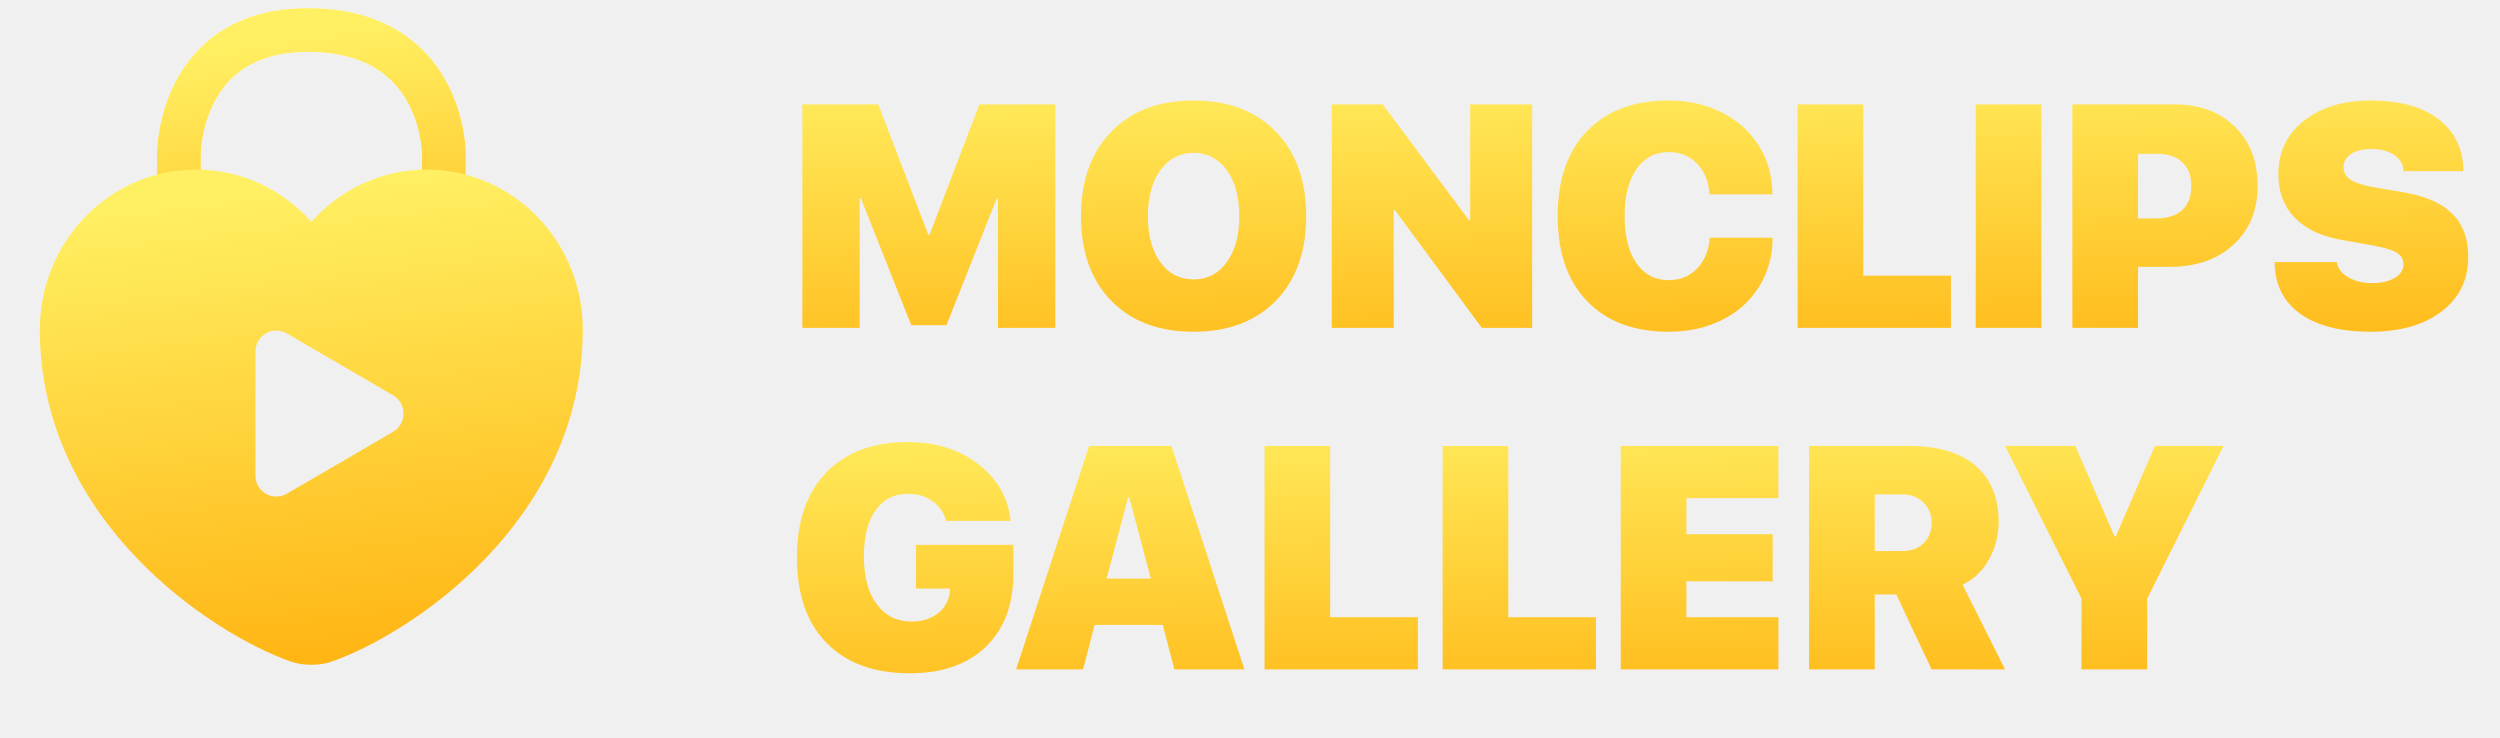
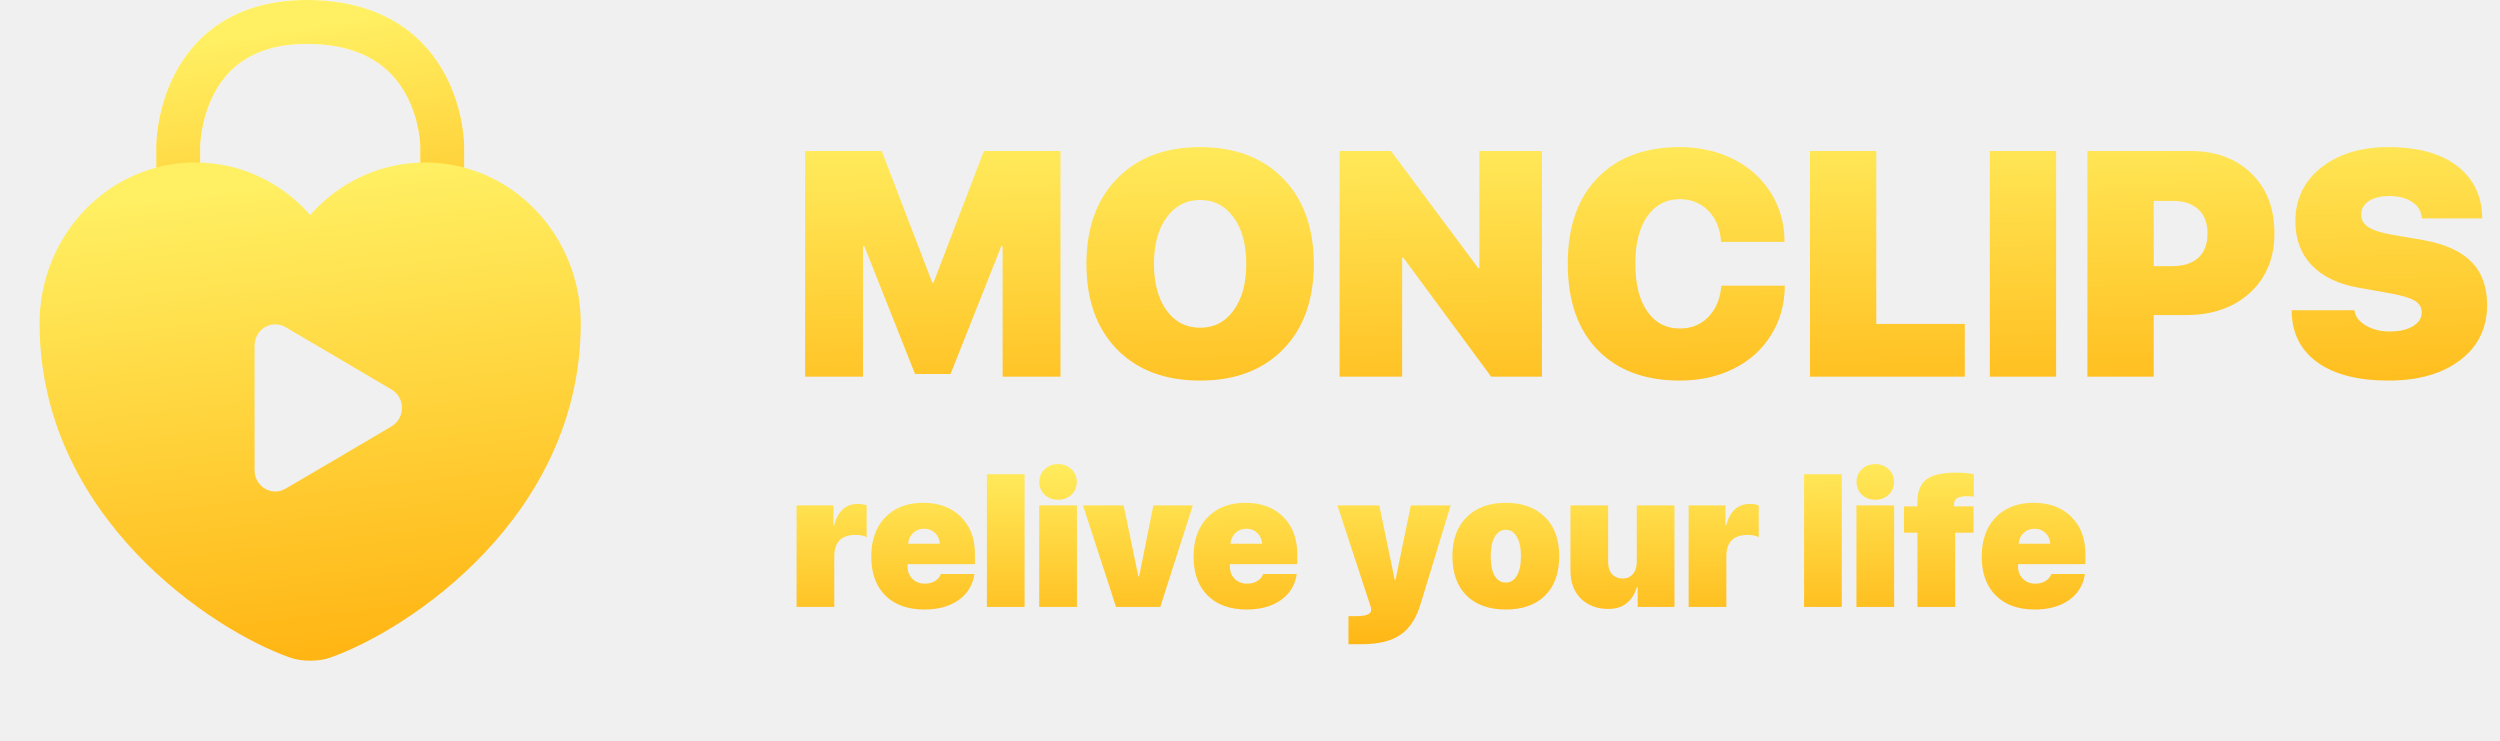
- <svg xmlns="http://www.w3.org/2000/svg" width="183" height="54" viewBox="0 0 183 54" fill="none">
-   <path d="M30.887 26.262C30.887 27.147 31.605 27.865 32.49 27.865C33.375 27.865 34.093 27.147 34.093 26.262H30.887ZM14.699 26.262V11.226H11.493V26.262H14.699ZM13.096 11.226C14.699 11.226 14.699 11.227 14.699 11.228C14.699 11.228 14.699 11.229 14.699 11.229C14.699 11.23 14.699 11.231 14.699 11.231C14.699 11.232 14.699 11.233 14.699 11.233C14.699 11.233 14.699 11.231 14.699 11.227C14.699 11.22 14.7 11.204 14.7 11.181C14.702 11.134 14.705 11.059 14.713 10.958C14.728 10.756 14.759 10.456 14.823 10.091C14.951 9.355 15.205 8.397 15.697 7.456C16.184 6.523 16.895 5.629 17.941 4.962C18.98 4.3 20.444 3.803 22.538 3.803V0.597C19.912 0.597 17.834 1.229 16.218 2.259C14.609 3.285 13.549 4.647 12.856 5.97C12.168 7.287 11.832 8.584 11.665 9.541C11.581 10.023 11.538 10.428 11.516 10.719C11.505 10.865 11.5 10.983 11.497 11.069C11.495 11.112 11.494 11.147 11.494 11.173C11.494 11.187 11.494 11.198 11.493 11.207C11.493 11.211 11.493 11.215 11.493 11.218C11.493 11.22 11.493 11.221 11.493 11.223C11.493 11.223 11.493 11.224 11.493 11.225C11.493 11.226 11.493 11.226 13.096 11.226ZM22.538 3.803C24.776 3.803 26.347 4.307 27.462 4.982C28.581 5.658 29.331 6.56 29.842 7.487C30.358 8.423 30.624 9.376 30.758 10.106C30.825 10.467 30.857 10.764 30.873 10.964C30.881 11.064 30.884 11.139 30.886 11.184C30.887 11.207 30.887 11.222 30.887 11.229C30.887 11.233 30.887 11.234 30.887 11.234C30.887 11.234 30.887 11.233 30.887 11.232C30.887 11.231 30.887 11.23 30.887 11.229C30.887 11.229 30.887 11.228 30.887 11.228C30.887 11.227 30.887 11.226 32.49 11.226C34.093 11.226 34.093 11.226 34.093 11.225C34.093 11.224 34.093 11.223 34.093 11.223C34.093 11.221 34.093 11.22 34.093 11.218C34.093 11.214 34.093 11.21 34.093 11.206C34.092 11.197 34.092 11.185 34.092 11.172C34.092 11.145 34.091 11.11 34.089 11.066C34.086 10.979 34.08 10.86 34.068 10.713C34.045 10.419 34 10.011 33.911 9.526C33.734 8.564 33.377 7.26 32.65 5.939C31.917 4.61 30.801 3.255 29.121 2.239C27.438 1.221 25.276 0.597 22.538 0.597V3.803ZM30.887 11.226V26.262H34.093V11.226H30.887Z" fill="white" />
-   <path d="M30.887 26.262C30.887 27.147 31.605 27.865 32.49 27.865C33.375 27.865 34.093 27.147 34.093 26.262H30.887ZM14.699 26.262V11.226H11.493V26.262H14.699ZM13.096 11.226C14.699 11.226 14.699 11.227 14.699 11.228C14.699 11.228 14.699 11.229 14.699 11.229C14.699 11.23 14.699 11.231 14.699 11.231C14.699 11.232 14.699 11.233 14.699 11.233C14.699 11.233 14.699 11.231 14.699 11.227C14.699 11.22 14.7 11.204 14.7 11.181C14.702 11.134 14.705 11.059 14.713 10.958C14.728 10.756 14.759 10.456 14.823 10.091C14.951 9.355 15.205 8.397 15.697 7.456C16.184 6.523 16.895 5.629 17.941 4.962C18.98 4.3 20.444 3.803 22.538 3.803V0.597C19.912 0.597 17.834 1.229 16.218 2.259C14.609 3.285 13.549 4.647 12.856 5.97C12.168 7.287 11.832 8.584 11.665 9.541C11.581 10.023 11.538 10.428 11.516 10.719C11.505 10.865 11.5 10.983 11.497 11.069C11.495 11.112 11.494 11.147 11.494 11.173C11.494 11.187 11.494 11.198 11.493 11.207C11.493 11.211 11.493 11.215 11.493 11.218C11.493 11.22 11.493 11.221 11.493 11.223C11.493 11.223 11.493 11.224 11.493 11.225C11.493 11.226 11.493 11.226 13.096 11.226ZM22.538 3.803C24.776 3.803 26.347 4.307 27.462 4.982C28.581 5.658 29.331 6.56 29.842 7.487C30.358 8.423 30.624 9.376 30.758 10.106C30.825 10.467 30.857 10.764 30.873 10.964C30.881 11.064 30.884 11.139 30.886 11.184C30.887 11.207 30.887 11.222 30.887 11.229C30.887 11.233 30.887 11.234 30.887 11.234C30.887 11.234 30.887 11.233 30.887 11.232C30.887 11.231 30.887 11.23 30.887 11.229C30.887 11.229 30.887 11.228 30.887 11.228C30.887 11.227 30.887 11.226 32.49 11.226C34.093 11.226 34.093 11.226 34.093 11.225C34.093 11.224 34.093 11.223 34.093 11.223C34.093 11.221 34.093 11.22 34.093 11.218C34.093 11.214 34.093 11.21 34.093 11.206C34.092 11.197 34.092 11.185 34.092 11.172C34.092 11.145 34.091 11.11 34.089 11.066C34.086 10.979 34.08 10.86 34.068 10.713C34.045 10.419 34 10.011 33.911 9.526C33.734 8.564 33.377 7.26 32.65 5.939C31.917 4.61 30.801 3.255 29.121 2.239C27.438 1.221 25.276 0.597 22.538 0.597V3.803ZM30.887 11.226V26.262H34.093V11.226H30.887Z" fill="url(#paint0_linear_4117_162701)" />
-   <path fill-rule="evenodd" clip-rule="evenodd" d="M3.788 24.123C3.788 37.692 16.1 45.697 21.61 47.616C22.256 47.849 23.32 47.849 23.966 47.616C29.476 45.697 41.789 37.692 41.789 24.123C41.789 18.134 37.058 13.288 31.224 13.288C27.785 13.288 24.707 14.994 22.788 17.63C20.869 14.994 17.81 13.288 14.352 13.288C8.519 13.288 3.788 18.134 3.788 24.123ZM17.827 34.805V25.742C17.827 23.876 19.826 22.721 21.421 23.649L25.316 25.912L29.21 28.185C30.806 29.113 30.806 31.434 29.21 32.362L25.316 34.635L21.421 36.898C19.826 37.826 17.827 36.661 17.827 34.805Z" fill="url(#paint1_linear_4117_162701)" />
-   <path d="M21.61 47.616L21.905 46.796L21.897 46.793L21.61 47.616ZM23.966 47.616L23.68 46.793L23.671 46.796L23.966 47.616ZM22.788 17.63L22.084 18.143C22.248 18.368 22.509 18.501 22.788 18.501C23.067 18.501 23.329 18.368 23.493 18.143L22.788 17.63ZM21.421 23.649L20.983 24.402L20.983 24.402L21.421 23.649ZM25.316 25.912L25.755 25.16L25.754 25.159L25.316 25.912ZM29.21 28.185L28.771 28.938L28.772 28.939L29.21 28.185ZM29.21 32.362L28.772 31.608L28.771 31.609L29.21 32.362ZM25.316 34.635L25.754 35.388L25.755 35.388L25.316 34.635ZM21.421 36.898L20.983 36.145L20.983 36.145L21.421 36.898ZM21.897 46.793C19.269 45.878 14.931 43.471 11.262 39.636C7.604 35.812 4.659 30.624 4.659 24.123H2.916C2.916 31.191 6.127 36.79 10.003 40.841C13.867 44.88 18.442 47.435 21.323 48.439L21.897 46.793ZM23.671 46.796C23.472 46.868 23.152 46.919 22.788 46.919C22.424 46.919 22.104 46.868 21.905 46.796L21.315 48.436C21.762 48.597 22.297 48.662 22.788 48.662C23.279 48.662 23.814 48.597 24.261 48.436L23.671 46.796ZM40.917 24.123C40.917 30.624 37.972 35.812 34.314 39.636C30.645 43.471 26.308 45.878 23.68 46.793L24.253 48.439C27.135 47.435 31.709 44.88 35.574 40.841C39.449 36.79 42.66 31.191 42.66 24.123H40.917ZM31.224 14.159C36.556 14.159 40.917 18.595 40.917 24.123H42.66C42.66 17.673 37.559 12.416 31.224 12.416V14.159ZM23.493 18.143C25.258 15.718 28.081 14.159 31.224 14.159V12.416C27.49 12.416 24.157 14.269 22.084 17.117L23.493 18.143ZM14.352 14.159C17.514 14.159 20.318 15.717 22.084 18.143L23.493 17.117C21.42 14.27 18.106 12.416 14.352 12.416V14.159ZM4.659 24.123C4.659 18.595 9.02 14.159 14.352 14.159V12.416C8.017 12.416 2.916 17.673 2.916 24.123H4.659ZM16.956 25.742V34.805H18.699V25.742H16.956ZM21.86 22.896C19.675 21.625 16.956 23.214 16.956 25.742H18.699C18.699 24.538 19.977 23.817 20.983 24.402L21.86 22.896ZM25.754 25.159L21.859 22.895L20.983 24.402L24.878 26.666L25.754 25.159ZM29.65 27.433L25.755 25.16L24.877 26.665L28.771 28.938L29.65 27.433ZM29.649 33.115C31.822 31.851 31.822 28.696 29.649 27.432L28.772 28.939C29.79 29.531 29.79 31.017 28.772 31.608L29.649 33.115ZM25.755 35.388L29.65 33.114L28.771 31.609L24.877 33.882L25.755 35.388ZM21.859 37.652L25.754 35.388L24.878 33.881L20.983 36.145L21.859 37.652ZM16.956 34.805C16.956 37.321 19.672 38.924 21.86 37.652L20.983 36.145C19.98 36.729 18.699 36.002 18.699 34.805H16.956Z" fill="url(#paint2_linear_4117_162701)" />
-   <path d="M77.247 24H73.052V14.522H72.962L69.277 23.807H66.704L63.019 14.522H62.928V24H58.734V7.641H64.289L67.951 17.186H68.041L71.692 7.641H77.247V24ZM81.351 9.636C82.832 8.117 84.839 7.357 87.371 7.357C89.903 7.357 91.91 8.117 93.391 9.636C94.872 11.155 95.613 13.219 95.613 15.826C95.613 18.433 94.872 20.497 93.391 22.016C91.91 23.528 89.903 24.283 87.371 24.283C84.832 24.283 82.821 23.528 81.34 22.016C79.866 20.497 79.129 18.433 79.129 15.826C79.129 13.219 79.87 11.155 81.351 9.636ZM89.797 12.448C89.185 11.609 88.376 11.189 87.371 11.189C86.366 11.189 85.557 11.609 84.945 12.448C84.333 13.287 84.027 14.413 84.027 15.826C84.027 17.232 84.329 18.354 84.934 19.193C85.546 20.032 86.358 20.451 87.371 20.451C88.384 20.451 89.193 20.032 89.797 19.193C90.409 18.354 90.716 17.232 90.716 15.826C90.716 14.413 90.409 13.287 89.797 12.448ZM102.019 24H97.484V7.641H101.214L107.528 16.121H107.619V7.641H112.154V24H108.469L102.109 15.384H102.019V24ZM122.142 24.283C119.617 24.283 117.633 23.543 116.19 22.061C114.746 20.572 114.024 18.49 114.024 15.815C114.024 13.139 114.746 11.061 116.19 9.579C117.633 8.098 119.617 7.357 122.142 7.357C123.57 7.357 124.859 7.644 126.008 8.219C127.164 8.793 128.075 9.606 128.74 10.656C129.405 11.707 129.738 12.897 129.738 14.227H125.135C125.082 13.298 124.779 12.55 124.228 11.983C123.676 11.416 122.981 11.133 122.142 11.133C121.152 11.133 120.366 11.548 119.784 12.38C119.209 13.211 118.922 14.352 118.922 15.803C118.922 17.277 119.209 18.43 119.784 19.261C120.358 20.093 121.148 20.508 122.153 20.508C122.984 20.508 123.672 20.229 124.216 19.669C124.768 19.102 125.082 18.347 125.157 17.402H129.76C129.753 18.74 129.42 19.934 128.763 20.984C128.113 22.035 127.209 22.847 126.053 23.422C124.904 23.996 123.6 24.283 122.142 24.283ZM142.809 20.179V24H131.585V7.641H136.392V20.179H142.809ZM149.43 24H144.623V7.641H149.43V24ZM151.697 7.641H159.168C160.997 7.641 162.468 8.181 163.579 9.262C164.697 10.343 165.256 11.79 165.256 13.604C165.256 15.395 164.667 16.831 163.488 17.912C162.309 18.993 160.759 19.533 158.84 19.533H156.504V24H151.697V7.641ZM156.504 11.257V15.985H157.853C158.662 15.985 159.289 15.784 159.735 15.384C160.181 14.976 160.404 14.386 160.404 13.615C160.404 12.852 160.181 12.27 159.735 11.869C159.297 11.461 158.681 11.257 157.887 11.257H156.504ZM166.503 19.182H171.05C171.118 19.635 171.397 20.006 171.889 20.293C172.38 20.58 172.954 20.724 173.612 20.724C174.322 20.724 174.885 20.595 175.301 20.338C175.724 20.081 175.936 19.752 175.936 19.352C175.936 18.974 175.766 18.687 175.426 18.49C175.086 18.286 174.47 18.105 173.578 17.946L171.412 17.561C169.916 17.304 168.767 16.759 167.966 15.928C167.172 15.097 166.776 14.039 166.776 12.754C166.776 11.121 167.403 9.814 168.658 8.831C169.912 7.849 171.53 7.357 173.51 7.357C175.664 7.357 177.334 7.818 178.521 8.74C179.707 9.662 180.308 10.925 180.323 12.527H175.936C175.921 12.028 175.694 11.635 175.256 11.348C174.817 11.053 174.266 10.906 173.6 10.906C172.973 10.906 172.474 11.027 172.104 11.268C171.734 11.51 171.548 11.835 171.548 12.243C171.548 12.629 171.722 12.935 172.07 13.162C172.418 13.389 172.984 13.57 173.771 13.706L176.015 14.091C177.602 14.371 178.774 14.896 179.53 15.667C180.293 16.431 180.675 17.477 180.675 18.808C180.675 20.478 180.025 21.808 178.725 22.798C177.432 23.788 175.698 24.283 173.521 24.283C171.314 24.283 169.595 23.841 168.363 22.957C167.131 22.065 166.511 20.807 166.503 19.182Z" fill="url(#paint3_linear_4117_162701)" />
-   <path d="M74.175 42.039C74.175 44.284 73.502 46.052 72.157 47.345C70.819 48.637 68.967 49.283 66.602 49.283C63.994 49.283 61.965 48.547 60.514 47.073C59.063 45.599 58.337 43.509 58.337 40.803C58.337 38.135 59.055 36.061 60.491 34.579C61.927 33.098 63.915 32.357 66.454 32.357C68.495 32.357 70.214 32.898 71.613 33.978C73.011 35.059 73.801 36.442 73.982 38.128H69.255C69.096 37.523 68.763 37.043 68.257 36.688C67.758 36.325 67.165 36.144 66.477 36.144C65.457 36.144 64.659 36.548 64.085 37.357C63.518 38.158 63.235 39.284 63.235 40.735C63.235 42.217 63.548 43.381 64.176 44.227C64.803 45.074 65.649 45.497 66.715 45.497C67.493 45.497 68.14 45.297 68.654 44.896C69.168 44.495 69.459 43.966 69.527 43.309L69.549 43.082H67.055V39.885H74.175V42.039ZM85.965 49L85.115 45.746H80.127L79.276 49H74.379L79.719 32.641H85.75L91.09 49H85.965ZM82.576 36.416L81 42.356H84.242L82.666 36.416H82.576ZM103.787 45.179V49H92.564V32.641H97.37V45.179H103.787ZM116.825 45.179V49H105.601V32.641H110.408V45.179H116.825ZM130.18 45.179V49H118.639V32.641H130.18V36.461H123.445V39.103H129.76V42.549H123.445V45.179H130.18ZM137.231 36.189V40.339H139.215C139.888 40.339 140.417 40.15 140.802 39.772C141.195 39.394 141.392 38.895 141.392 38.275C141.392 37.663 141.192 37.164 140.791 36.779C140.391 36.386 139.869 36.189 139.227 36.189H137.231ZM137.231 43.513V49H132.424V32.641H139.691C141.853 32.641 143.493 33.124 144.612 34.092C145.738 35.059 146.301 36.427 146.301 38.196C146.301 39.186 146.067 40.1 145.598 40.939C145.137 41.778 144.491 42.398 143.659 42.799L146.766 49H141.392L138.807 43.513H137.231ZM157.173 49H152.366V43.819L146.777 32.641H151.913L154.781 39.273H154.872L157.74 32.641H162.762L157.173 43.819V49Z" fill="url(#paint4_linear_4117_162701)" />
+ <svg xmlns="http://www.w3.org/2000/svg" width="152" height="45" viewBox="0 0 152 45" fill="none">
+   <path d="M25.551 21.449C25.551 22.187 26.149 22.785 26.887 22.785C27.624 22.785 28.222 22.187 28.222 21.449H26.887H25.551ZM10.836 21.449H12.172V8.881H10.836H9.5V21.449H10.836ZM10.836 8.881C12.172 8.881 12.171 8.882 12.171 8.882C12.171 8.882 12.171 8.883 12.171 8.883C12.171 8.884 12.171 8.884 12.171 8.885C12.171 8.886 12.171 8.886 12.171 8.886C12.171 8.886 12.171 8.885 12.172 8.882C12.172 8.875 12.172 8.862 12.173 8.842C12.174 8.803 12.177 8.74 12.183 8.655C12.196 8.486 12.222 8.234 12.274 7.929C12.381 7.313 12.591 6.51 12.999 5.723C13.403 4.941 13.992 4.194 14.856 3.638C15.713 3.086 16.921 2.672 18.651 2.672V1.336V0C16.473 0 14.75 0.529 13.41 1.392C12.076 2.25 11.199 3.389 10.627 4.494C10.058 5.593 9.78 6.677 9.642 7.475C9.572 7.877 9.537 8.215 9.519 8.458C9.51 8.58 9.505 8.678 9.503 8.75C9.502 8.786 9.501 8.815 9.501 8.837C9.501 8.848 9.5 8.857 9.5 8.864C9.5 8.868 9.5 8.871 9.5 8.874C9.5 8.875 9.5 8.877 9.5 8.878C9.5 8.878 9.5 8.879 9.5 8.879C9.5 8.88 9.5 8.881 10.836 8.881ZM18.651 1.336V2.672C20.498 2.672 21.795 3.092 22.716 3.655C23.64 4.219 24.261 4.972 24.685 5.748C25.113 6.532 25.333 7.33 25.444 7.941C25.499 8.244 25.526 8.493 25.539 8.661C25.546 8.744 25.549 8.807 25.55 8.845C25.551 8.864 25.551 8.877 25.551 8.883C25.551 8.886 25.551 8.887 25.551 8.887C25.551 8.887 25.551 8.886 25.551 8.885C25.551 8.885 25.551 8.884 25.551 8.883C25.551 8.883 25.551 8.882 25.551 8.882C25.551 8.882 25.551 8.881 26.887 8.881C28.222 8.881 28.222 8.88 28.222 8.879C28.222 8.879 28.222 8.878 28.222 8.878C28.222 8.876 28.222 8.875 28.222 8.874C28.222 8.871 28.222 8.868 28.222 8.864C28.222 8.856 28.222 8.847 28.222 8.836C28.221 8.813 28.221 8.784 28.219 8.748C28.217 8.675 28.212 8.576 28.202 8.453C28.183 8.208 28.146 7.867 28.072 7.463C27.926 6.66 27.631 5.571 27.029 4.469C26.424 3.359 25.501 2.225 24.108 1.375C22.713 0.523 20.921 0 18.651 0V1.336ZM26.887 8.881H25.551V21.449H26.887H28.222V8.881H26.887Z" fill="white" />
+   <path d="M25.551 21.449C25.551 22.187 26.149 22.785 26.887 22.785C27.624 22.785 28.222 22.187 28.222 21.449H26.887H25.551ZM10.836 21.449H12.172V8.881H10.836H9.5V21.449H10.836ZM10.836 8.881C12.172 8.881 12.171 8.882 12.171 8.882C12.171 8.882 12.171 8.883 12.171 8.883C12.171 8.884 12.171 8.884 12.171 8.885C12.171 8.886 12.171 8.886 12.171 8.886C12.171 8.886 12.171 8.885 12.172 8.882C12.172 8.875 12.172 8.862 12.173 8.842C12.174 8.803 12.177 8.74 12.183 8.655C12.196 8.486 12.222 8.234 12.274 7.929C12.381 7.313 12.591 6.51 12.999 5.723C13.403 4.941 13.992 4.194 14.856 3.638C15.713 3.086 16.921 2.672 18.651 2.672V1.336V0C16.473 0 14.75 0.529 13.41 1.392C12.076 2.25 11.199 3.389 10.627 4.494C10.058 5.593 9.78 6.677 9.642 7.475C9.572 7.877 9.537 8.215 9.519 8.458C9.51 8.58 9.505 8.678 9.503 8.75C9.502 8.786 9.501 8.815 9.501 8.837C9.501 8.848 9.5 8.857 9.5 8.864C9.5 8.868 9.5 8.871 9.5 8.874C9.5 8.875 9.5 8.877 9.5 8.878C9.5 8.878 9.5 8.879 9.5 8.879C9.5 8.88 9.5 8.881 10.836 8.881ZM18.651 1.336V2.672C20.498 2.672 21.795 3.092 22.716 3.655C23.64 4.219 24.261 4.972 24.685 5.748C25.113 6.532 25.333 7.33 25.444 7.941C25.499 8.244 25.526 8.493 25.539 8.661C25.546 8.744 25.549 8.807 25.55 8.845C25.551 8.864 25.551 8.877 25.551 8.883C25.551 8.886 25.551 8.887 25.551 8.887C25.551 8.887 25.551 8.886 25.551 8.885C25.551 8.885 25.551 8.884 25.551 8.883C25.551 8.883 25.551 8.882 25.551 8.882C25.551 8.882 25.551 8.881 26.887 8.881C28.222 8.881 28.222 8.88 28.222 8.879C28.222 8.879 28.222 8.878 28.222 8.878C28.222 8.876 28.222 8.875 28.222 8.874C28.222 8.871 28.222 8.868 28.222 8.864C28.222 8.856 28.222 8.847 28.222 8.836C28.221 8.813 28.221 8.784 28.219 8.748C28.217 8.675 28.212 8.576 28.202 8.453C28.183 8.208 28.146 7.867 28.072 7.463C27.926 6.66 27.631 5.571 27.029 4.469C26.424 3.359 25.501 2.225 24.108 1.375C22.713 0.523 20.921 0 18.651 0V1.336ZM26.887 8.881H25.551V21.449H26.887H28.222V8.881H26.887Z" fill="url(#paint0_linear_4155_157324)" />
+   <path d="M25.84 10.604C30.667 10.604 34.584 14.655 34.584 19.661C34.584 31.003 24.393 37.695 19.833 39.299C19.298 39.493 18.417 39.493 17.883 39.299C13.322 37.695 3.133 31.003 3.133 19.661C3.133 14.655 7.048 10.605 11.876 10.604C14.738 10.604 17.27 12.03 18.858 14.233C20.447 12.03 22.994 10.605 25.84 10.604ZM17.727 19.265C16.406 18.489 14.752 19.455 14.752 21.015V28.59C14.752 30.141 16.406 31.115 17.727 30.34L20.95 28.448L24.174 26.548C25.494 25.772 25.494 23.832 24.174 23.057L20.95 21.157L17.727 19.265Z" fill="url(#paint1_linear_4155_157324)" />
+   <path d="M25.84 10.604V9.878H25.84L25.84 10.604ZM34.584 19.661H35.31V19.661L34.584 19.661ZM19.833 39.299L19.592 38.614L19.585 38.616L19.833 39.299ZM17.883 39.299L18.131 38.616L18.124 38.614L17.883 39.299ZM3.133 19.661L2.407 19.661V19.661H3.133ZM11.876 10.604V9.878H11.876L11.876 10.604ZM18.858 14.233L18.269 14.658C18.406 14.847 18.625 14.96 18.858 14.96C19.092 14.96 19.311 14.847 19.448 14.658L18.858 14.233ZM17.727 19.265L17.359 19.891L17.359 19.891L17.727 19.265ZM17.727 30.34L17.359 29.713L17.359 29.714L17.727 30.34ZM20.95 28.448L21.318 29.075L21.319 29.074L20.95 28.448ZM24.174 26.548L23.806 25.922L23.805 25.922L24.174 26.548ZM24.174 23.057L23.805 23.682L23.806 23.683L24.174 23.057ZM20.95 21.157L21.319 20.532L21.318 20.531L20.95 21.157ZM25.84 10.604V11.331C30.243 11.331 33.858 15.032 33.858 19.661L34.584 19.661L35.31 19.661C35.31 14.278 31.092 9.878 25.84 9.878V10.604ZM34.584 19.661H33.858C33.858 25.098 31.419 29.436 28.391 32.632C25.355 35.838 21.766 37.849 19.592 38.614L19.833 39.299L20.074 39.984C22.461 39.144 26.247 37.008 29.446 33.631C32.654 30.244 35.31 25.566 35.31 19.661H34.584ZM19.833 39.299L19.585 38.616C19.422 38.676 19.158 38.718 18.858 38.718C18.558 38.718 18.294 38.676 18.131 38.616L17.883 39.299L17.635 39.981C18.006 40.117 18.45 40.171 18.858 40.171C19.265 40.171 19.71 40.116 20.081 39.981L19.833 39.299ZM17.883 39.299L18.124 38.614C15.95 37.849 12.361 35.838 9.325 32.632C6.298 29.436 3.859 25.098 3.859 19.661H3.133H2.407C2.407 25.566 5.063 30.244 8.27 33.631C11.469 37.008 15.255 39.144 17.642 39.984L17.883 39.299ZM3.133 19.661L3.859 19.661C3.859 15.032 7.473 11.331 11.876 11.331L11.876 10.604L11.876 9.878C6.624 9.878 2.407 14.278 2.407 19.661L3.133 19.661ZM11.876 10.604V11.331C14.488 11.331 16.808 12.63 18.269 14.658L18.858 14.233L19.448 13.809C17.733 11.43 14.988 9.878 11.876 9.878V10.604ZM18.858 14.233L19.448 14.658C20.909 12.631 23.243 11.331 25.84 11.331L25.84 10.604L25.84 9.878C22.745 9.878 19.985 11.429 18.269 13.809L18.858 14.233ZM17.727 19.265L18.094 18.638C16.272 17.568 14.026 18.915 14.026 21.015H14.752H15.478C15.478 19.996 16.541 19.41 17.359 19.891L17.727 19.265ZM14.752 21.015H14.026V28.59H14.752H15.478V21.015H14.752ZM14.752 28.59H14.026C14.026 30.679 16.27 32.038 18.094 30.966L17.727 30.34L17.359 29.714C16.543 30.193 15.478 29.603 15.478 28.59H14.752ZM17.727 30.34L18.094 30.966L21.318 29.075L20.95 28.448L20.583 27.822L17.359 29.713L17.727 30.34ZM20.95 28.448L21.319 29.074L24.543 27.174L24.174 26.548L23.805 25.922L20.581 27.823L20.95 28.448ZM24.174 26.548L24.542 27.174C26.339 26.117 26.339 23.487 24.542 22.43L24.174 23.057L23.806 23.683C24.648 24.178 24.648 25.427 23.806 25.922L24.174 26.548ZM24.174 23.057L24.543 22.431L21.319 20.532L20.95 21.157L20.581 21.783L23.805 23.682L24.174 23.057ZM20.95 21.157L21.318 20.531L18.094 18.638L17.727 19.265L17.359 19.891L20.582 21.784L20.95 21.157Z" fill="url(#paint2_linear_4155_157324)" />
+   <path d="M64.477 22.901H60.959V14.953H60.883L57.793 22.74H55.635L52.545 14.953H52.469V22.901H48.951V9.182H53.61L56.681 17.187H56.757L59.818 9.182H64.477V22.901ZM67.919 10.855C69.161 9.581 70.844 8.944 72.967 8.944C75.091 8.944 76.774 9.581 78.016 10.855C79.258 12.129 79.879 13.86 79.879 16.046C79.879 18.233 79.258 19.963 78.016 21.238C76.774 22.505 75.091 23.139 72.967 23.139C70.838 23.139 69.151 22.505 67.909 21.238C66.673 19.963 66.055 18.233 66.055 16.046C66.055 13.86 66.676 12.129 67.919 10.855ZM75.002 13.213C74.489 12.509 73.81 12.158 72.967 12.158C72.124 12.158 71.446 12.509 70.933 13.213C70.419 13.917 70.162 14.861 70.162 16.046C70.162 17.225 70.416 18.166 70.923 18.87C71.437 19.574 72.118 19.925 72.967 19.925C73.817 19.925 74.495 19.574 75.002 18.87C75.515 18.166 75.772 17.225 75.772 16.046C75.772 14.861 75.515 13.917 75.002 13.213ZM85.251 22.901H81.448V9.182H84.576L89.872 16.294H89.948V9.182H93.751V22.901H90.661L85.327 15.675H85.251V22.901ZM102.128 23.139C100.01 23.139 98.347 22.518 97.136 21.276C95.925 20.027 95.32 18.281 95.32 16.037C95.32 13.793 95.925 12.05 97.136 10.807C98.347 9.565 100.01 8.944 102.128 8.944C103.326 8.944 104.406 9.185 105.37 9.667C106.339 10.148 107.103 10.83 107.661 11.711C108.219 12.592 108.498 13.59 108.498 14.706H104.638C104.593 13.926 104.34 13.299 103.877 12.823C103.414 12.348 102.831 12.11 102.128 12.11C101.297 12.11 100.638 12.459 100.15 13.156C99.668 13.853 99.427 14.81 99.427 16.027C99.427 17.263 99.668 18.23 100.15 18.927C100.632 19.624 101.294 19.973 102.137 19.973C102.834 19.973 103.411 19.738 103.867 19.269C104.33 18.794 104.593 18.16 104.657 17.368H108.517C108.51 18.49 108.232 19.491 107.68 20.372C107.135 21.253 106.377 21.935 105.408 22.416C104.444 22.898 103.351 23.139 102.128 23.139ZM119.46 19.697V22.901H110.047V9.182H114.079V19.697H119.46ZM125.013 22.901H120.981V9.182H125.013V22.901ZM126.914 9.182H133.18C134.714 9.182 135.947 9.635 136.878 10.541C137.816 11.448 138.285 12.662 138.285 14.183C138.285 15.685 137.791 16.889 136.802 17.796C135.813 18.702 134.514 19.155 132.904 19.155H130.945V22.901H126.914V9.182ZM130.945 12.215V16.179H132.077C132.755 16.179 133.281 16.011 133.655 15.675C134.029 15.333 134.216 14.839 134.216 14.192C134.216 13.552 134.029 13.064 133.655 12.728C133.288 12.386 132.771 12.215 132.105 12.215H130.945ZM139.331 18.861H143.144C143.201 19.241 143.435 19.552 143.847 19.792C144.259 20.033 144.741 20.154 145.293 20.154C145.888 20.154 146.361 20.046 146.709 19.83C147.064 19.615 147.242 19.339 147.242 19.003C147.242 18.686 147.099 18.445 146.814 18.281C146.529 18.11 146.012 17.957 145.264 17.824L143.448 17.501C142.193 17.285 141.23 16.829 140.558 16.132C139.892 15.435 139.559 14.547 139.559 13.47C139.559 12.101 140.086 11.004 141.138 10.18C142.19 9.356 143.546 8.944 145.207 8.944C147.014 8.944 148.414 9.331 149.41 10.104C150.405 10.877 150.909 11.936 150.921 13.28H147.242C147.229 12.861 147.039 12.532 146.671 12.291C146.304 12.043 145.841 11.92 145.283 11.92C144.757 11.92 144.339 12.021 144.028 12.224C143.718 12.427 143.562 12.7 143.562 13.042C143.562 13.365 143.708 13.622 144 13.812C144.291 14.002 144.767 14.154 145.426 14.268L147.308 14.592C148.639 14.826 149.622 15.267 150.256 15.913C150.896 16.553 151.216 17.431 151.216 18.547C151.216 19.948 150.671 21.063 149.581 21.893C148.497 22.724 147.042 23.139 145.217 23.139C143.366 23.139 141.924 22.768 140.891 22.027C139.857 21.279 139.338 20.223 139.331 18.861Z" fill="url(#paint3_linear_4155_157324)" />
+   <path d="M48.431 36.901V30.727H50.668V31.941H50.712C50.944 31.072 51.425 30.637 52.155 30.637C52.353 30.637 52.532 30.667 52.692 30.727V32.651C52.491 32.565 52.269 32.522 52.027 32.522C51.158 32.522 50.724 32.957 50.724 33.825V36.901H48.431ZM56.177 32.148C55.916 32.148 55.696 32.233 55.517 32.405C55.338 32.576 55.237 32.794 55.215 33.059H57.139C57.12 32.783 57.021 32.563 56.842 32.399C56.667 32.231 56.445 32.148 56.177 32.148ZM57.206 34.899H59.247C59.15 35.567 58.83 36.094 58.285 36.482C57.741 36.866 57.045 37.058 56.199 37.058C55.189 37.058 54.398 36.775 53.828 36.208C53.257 35.637 52.972 34.851 52.972 33.848C52.972 32.837 53.255 32.039 53.822 31.454C54.389 30.865 55.157 30.57 56.126 30.57C57.084 30.57 57.849 30.854 58.419 31.42C58.99 31.983 59.275 32.737 59.275 33.68V34.301H55.181V34.446C55.181 34.748 55.28 34.998 55.478 35.196C55.675 35.389 55.927 35.486 56.233 35.486C56.468 35.486 56.671 35.434 56.842 35.33C57.017 35.225 57.139 35.082 57.206 34.899ZM60.002 36.901V28.831H62.295V36.901H60.002ZM63.184 36.901V30.727H65.478V36.901H63.184ZM65.142 30.078C64.926 30.283 64.655 30.386 64.331 30.386C64.007 30.386 63.734 30.283 63.514 30.078C63.298 29.869 63.19 29.61 63.19 29.301C63.19 28.991 63.298 28.734 63.514 28.529C63.734 28.32 64.007 28.216 64.331 28.216C64.655 28.216 64.926 28.32 65.142 28.529C65.362 28.734 65.472 28.991 65.472 29.301C65.472 29.61 65.362 29.869 65.142 30.078ZM72.524 30.727L70.544 36.901H67.854L65.847 30.727H68.319L69.213 35.05H69.258L70.125 30.727H72.524ZM75.774 32.148C75.513 32.148 75.293 32.233 75.114 32.405C74.935 32.576 74.834 32.794 74.812 33.059H76.736C76.717 32.783 76.618 32.563 76.439 32.399C76.264 32.231 76.042 32.148 75.774 32.148ZM76.803 34.899H78.844C78.747 35.567 78.427 36.094 77.882 36.482C77.338 36.866 76.642 37.058 75.796 37.058C74.786 37.058 73.995 36.775 73.425 36.208C72.854 35.637 72.569 34.851 72.569 33.848C72.569 32.837 72.853 32.039 73.419 31.454C73.986 30.865 74.754 30.57 75.723 30.57C76.682 30.57 77.446 30.854 78.016 31.42C78.587 31.983 78.872 32.737 78.872 33.68V34.301H74.778V34.446C74.778 34.748 74.877 34.998 75.075 35.196C75.272 35.389 75.524 35.486 75.83 35.486C76.065 35.486 76.268 35.434 76.439 35.33C76.615 35.225 76.736 35.082 76.803 34.899ZM82.804 39.166H81.987V37.461H82.429C82.754 37.461 82.99 37.429 83.139 37.366C83.292 37.306 83.369 37.207 83.369 37.069C83.369 37.013 83.359 36.957 83.341 36.901L81.316 30.727H83.861L84.8 35.257H84.845L85.779 30.727H88.201L86.361 36.756C86.1 37.614 85.692 38.229 85.136 38.602C84.584 38.978 83.807 39.166 82.804 39.166ZM91.551 37.058C90.537 37.058 89.743 36.776 89.168 36.214C88.594 35.647 88.307 34.845 88.307 33.809C88.307 32.798 88.598 32.006 89.18 31.432C89.765 30.857 90.555 30.57 91.551 30.57C92.554 30.57 93.346 30.857 93.928 31.432C94.51 32.002 94.8 32.794 94.8 33.809C94.8 34.845 94.513 35.647 93.939 36.214C93.365 36.776 92.569 37.058 91.551 37.058ZM91.551 35.419C91.838 35.419 92.064 35.279 92.228 35C92.392 34.72 92.474 34.325 92.474 33.814C92.474 33.315 92.39 32.923 92.222 32.64C92.058 32.353 91.834 32.209 91.551 32.209C91.268 32.209 91.044 32.353 90.88 32.64C90.716 32.923 90.634 33.315 90.634 33.814C90.634 34.329 90.714 34.726 90.874 35.005C91.035 35.281 91.26 35.419 91.551 35.419ZM101.808 30.727V36.901H99.571V35.688H99.526C99.4 36.117 99.189 36.447 98.894 36.678C98.603 36.909 98.233 37.024 97.781 37.024C97.103 37.024 96.549 36.816 96.12 36.398C95.695 35.977 95.483 35.406 95.483 34.687V30.727H97.776V34.172C97.776 34.493 97.856 34.741 98.016 34.916C98.177 35.087 98.393 35.173 98.665 35.173C98.922 35.173 99.127 35.082 99.28 34.899C99.437 34.717 99.515 34.476 99.515 34.178V30.727H101.808ZM102.669 36.901V30.727H104.907V31.941H104.951C105.183 31.072 105.663 30.637 106.394 30.637C106.592 30.637 106.771 30.667 106.931 30.727V32.651C106.73 32.565 106.508 32.522 106.266 32.522C105.397 32.522 104.963 32.957 104.963 33.825V36.901H102.669ZM109.688 36.901V28.831H111.981V36.901H109.688ZM112.871 36.901V30.727H115.164V36.901H112.871ZM114.828 30.078C114.612 30.283 114.342 30.386 114.017 30.386C113.693 30.386 113.421 30.283 113.201 30.078C112.984 29.869 112.876 29.61 112.876 29.301C112.876 28.991 112.984 28.734 113.201 28.529C113.421 28.32 113.693 28.216 114.017 28.216C114.342 28.216 114.612 28.32 114.828 28.529C115.048 28.734 115.158 28.991 115.158 29.301C115.158 29.61 115.048 29.869 114.828 30.078ZM116.579 36.901V32.388H115.762V30.783H116.579V30.526C116.579 29.895 116.756 29.441 117.11 29.161C117.464 28.878 118.072 28.736 118.933 28.736C119.347 28.736 119.705 28.768 120.007 28.831V30.201C119.895 30.179 119.75 30.168 119.571 30.168C119.06 30.168 118.805 30.324 118.805 30.637V30.783H119.99V32.388H118.872V36.901H116.579ZM123.693 32.148C123.432 32.148 123.212 32.233 123.033 32.405C122.854 32.576 122.753 32.794 122.731 33.059H124.655C124.636 32.783 124.537 32.563 124.358 32.399C124.183 32.231 123.961 32.148 123.693 32.148ZM124.722 34.899H126.763C126.666 35.567 126.346 36.094 125.801 36.482C125.257 36.866 124.562 37.058 123.715 37.058C122.705 37.058 121.914 36.775 121.344 36.208C120.773 35.637 120.488 34.851 120.488 33.848C120.488 32.837 120.771 32.039 121.338 31.454C121.905 30.865 122.673 30.57 123.642 30.57C124.601 30.57 125.365 30.854 125.935 31.42C126.506 31.983 126.791 32.737 126.791 33.68V34.301H122.697V34.446C122.697 34.748 122.796 34.998 122.994 35.196C123.191 35.389 123.443 35.486 123.749 35.486C123.984 35.486 124.187 35.434 124.358 35.33C124.534 35.225 124.655 35.082 124.722 34.899Z" fill="url(#paint4_linear_4155_157324)" />
  <defs>
-     <linearGradient id="paint0_linear_4117_162701" x1="22.756" y1="2.2" x2="27.288" y2="30.809" gradientUnits="userSpaceOnUse">
+     <linearGradient id="paint0_linear_4155_157324" x1="18.831" y1="1.336" x2="22.655" y2="25.238" gradientUnits="userSpaceOnUse">
      <stop stop-color="#FFF063" />
      <stop offset="1" stop-color="#FFAA04" />
    </linearGradient>
-     <linearGradient id="paint1_linear_4117_162701" x1="22.716" y1="13.288" x2="27.526" y2="54.782" gradientUnits="userSpaceOnUse">
+     <linearGradient id="paint1_linear_4155_157324" x1="18.799" y1="10.604" x2="22.859" y2="45.279" gradientUnits="userSpaceOnUse">
      <stop stop-color="#FFF063" />
      <stop offset="1" stop-color="#FFAA04" />
    </linearGradient>
-     <linearGradient id="paint2_linear_4117_162701" x1="22.716" y1="13.288" x2="27.526" y2="54.782" gradientUnits="userSpaceOnUse">
+     <linearGradient id="paint2_linear_4155_157324" x1="18.799" y1="10.604" x2="22.859" y2="45.279" gradientUnits="userSpaceOnUse">
      <stop stop-color="#FFF063" />
      <stop offset="1" stop-color="#FFAA04" />
    </linearGradient>
-     <linearGradient id="paint3_linear_4117_162701" x1="119.764" y1="3" x2="120.543" y2="33.45" gradientUnits="userSpaceOnUse">
+     <linearGradient id="paint3_linear_4155_157324" x1="99.803" y1="5.901" x2="100.463" y2="31.479" gradientUnits="userSpaceOnUse">
      <stop stop-color="#FFF063" />
      <stop offset="1" stop-color="#FFAA04" />
    </linearGradient>
-     <linearGradient id="paint4_linear_4117_162701" x1="119.764" y1="28" x2="120.543" y2="58.45" gradientUnits="userSpaceOnUse">
+     <linearGradient id="paint4_linear_4155_157324" x1="99.803" y1="26.901" x2="100.019" y2="41.524" gradientUnits="userSpaceOnUse">
      <stop stop-color="#FFF063" />
      <stop offset="1" stop-color="#FFAA04" />
    </linearGradient>
  </defs>
</svg>
